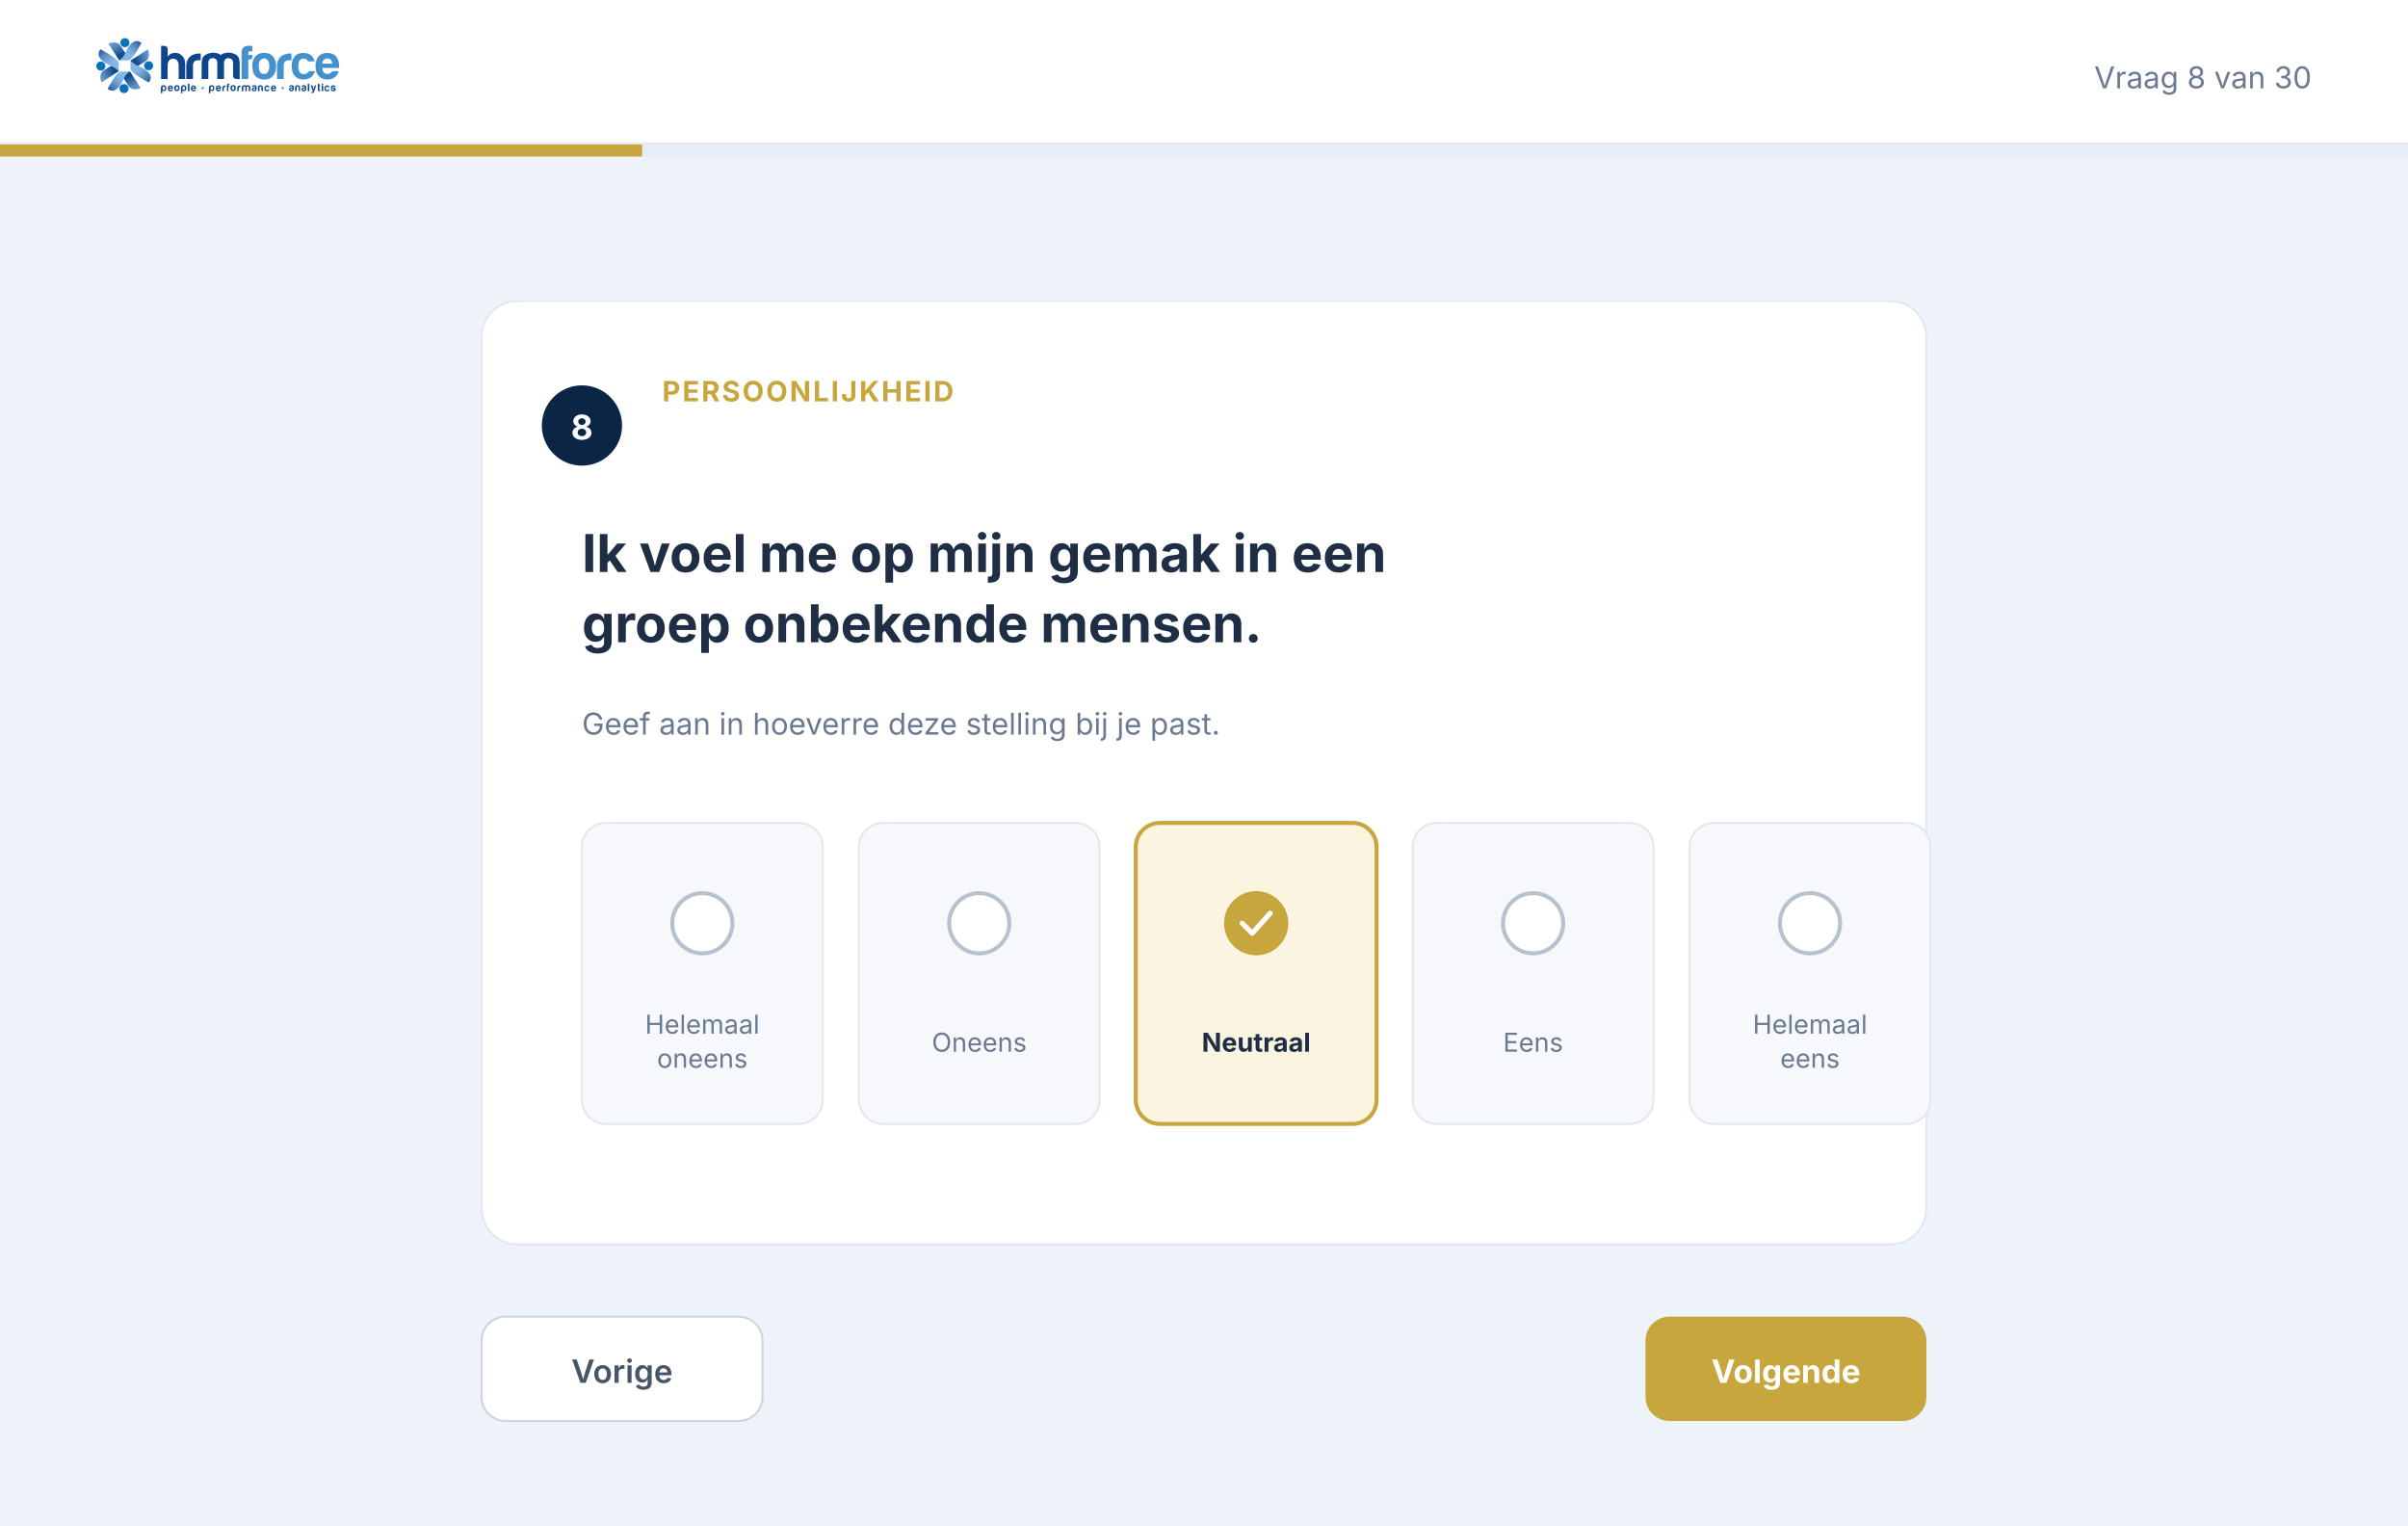
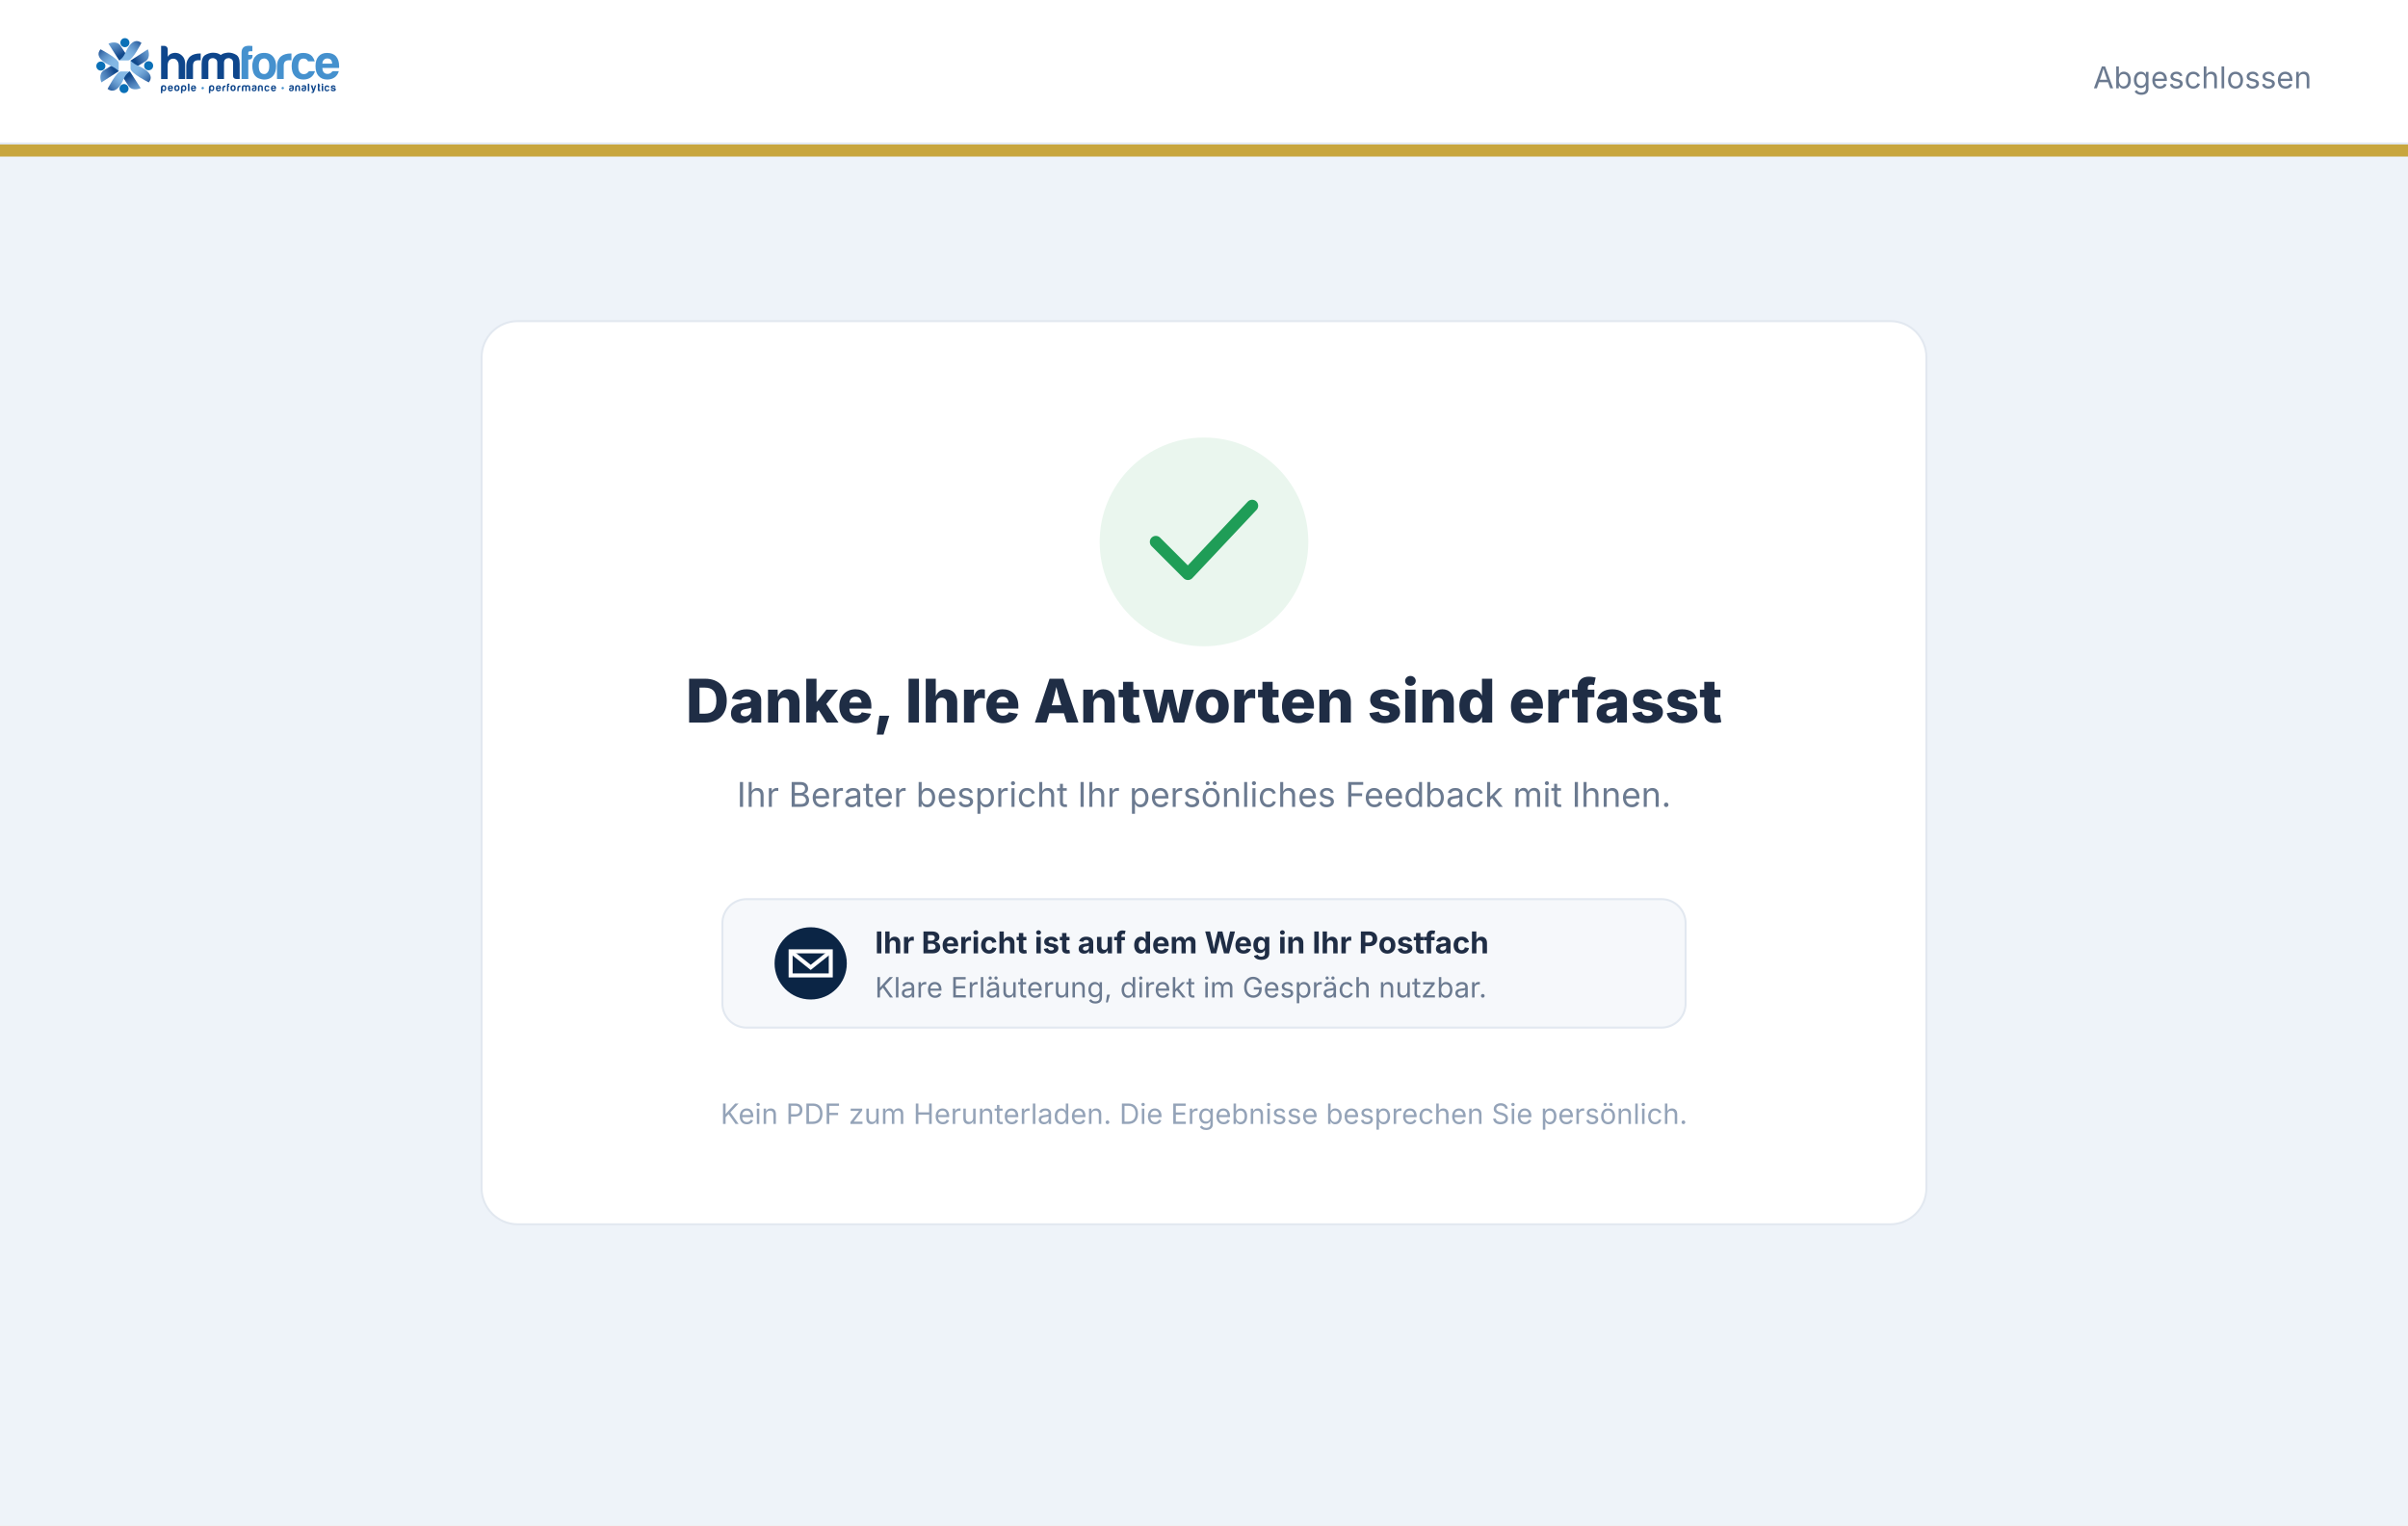
- <svg xmlns="http://www.w3.org/2000/svg" viewBox="0 0 1200 760" font-family="Inter, Segoe UI, Arial, sans-serif" role="img" aria-label="Voorbeeld van het vraagscherm van de hrmforce vragenlijst">
+ <svg xmlns="http://www.w3.org/2000/svg" viewBox="0 0 1200 760" font-family="Inter, Segoe UI, Arial, sans-serif" role="img" aria-label="Beispiel des Abschlussbildschirms des hrmforce-Fragebogens">
  <rect width="1200" height="760" fill="#EEF3F9" />
  <rect x="0" y="0" width="1200" height="72" fill="#FFFFFF" />
  <rect x="0" y="71" width="1200" height="1" fill="#E2E8F0" />
  <g transform="translate(48,19) scale(0.55)">
    <style type="text/css"> .st0{fill:#0E468C;} .st1{fill:#4591CE;} .st2{fill:url(#SVGID_1_);} .st3{fill:url(#SVGID_00000041267482969201277320000011676004090900070813_);} .st4{fill:url(#SVGID_00000144306899739107414480000012411539074238491052_);} .st5{fill:url(#SVGID_00000100347349085123008000000009338267687057571459_);} .st6{fill:#0A70B7;} .st7{fill:url(#SVGID_00000059277984011126092460000010400653105938874040_);} .st8{fill:url(#SVGID_00000088833721890740601420000012042617213019863223_);} .st9{fill:url(#SVGID_00000072260808754010315440000013491959279719050657_);} .st10{fill:url(#SVGID_00000000938048071514272790000013602773776282085567_);} </style>
    <g>
      <g>
        <path class="st0" d="M59.9,49.2c0,0.2-0.1,0.3-0.2,0.5c-0.1,0.1-0.3,0.2-0.5,0.2h-0.7V45c0-0.9,0.3-1.5,0.8-1.9 c0.5-0.3,1.1-0.5,1.7-0.5c0.3,0,0.7,0.1,1,0.2c0.3,0.1,0.6,0.3,0.8,0.5c0.4,0.5,0.6,1.2,0.6,2c0,0.8-0.2,1.5-0.6,2 c-0.4,0.5-0.9,0.7-1.5,0.7c-0.3,0-0.6-0.1-0.9-0.2c-0.3-0.1-0.5-0.3-0.6-0.6V49.2z M62.2,45.4c0-0.5-0.1-0.9-0.3-1.2 c-0.2-0.3-0.5-0.4-0.8-0.4c-0.4,0-0.6,0.1-0.8,0.4c-0.2,0.2-0.3,0.6-0.3,1.2c0,0.5,0.1,0.9,0.3,1.1c0.2,0.3,0.5,0.4,0.8,0.4 c0.3,0,0.6-0.1,0.8-0.4C62.1,46.2,62.2,45.9,62.2,45.4z" />
        <path class="st0" d="M68.4,46.4h1c-0.1,0.5-0.4,1-0.8,1.3c-0.4,0.3-0.9,0.5-1.5,0.5c-0.7,0-1.3-0.2-1.7-0.7 c-0.4-0.5-0.6-1.1-0.6-2c0-0.8,0.2-1.5,0.6-2c0.4-0.5,1-0.7,1.7-0.7c0.8,0,1.4,0.2,1.8,0.7c0.4,0.5,0.6,1.2,0.6,2 c0,0.1,0,0.1,0,0.1c0,0,0,0.1,0,0.1c0,0.1,0,0.1,0,0.1h-3.4c0,0.4,0.1,0.7,0.3,0.9c0.2,0.2,0.4,0.3,0.8,0.3c0.2,0,0.4,0,0.6-0.1 c0,0,0.1,0,0.1-0.1c0,0,0.1-0.1,0.1-0.1c0,0,0.1-0.1,0.1-0.2C68.2,46.4,68.3,46.4,68.4,46.4z M66.1,44.8h2c0-0.4-0.1-0.6-0.3-0.8 c-0.2-0.2-0.4-0.3-0.7-0.3c-0.3,0-0.5,0.1-0.7,0.3C66.2,44.2,66.1,44.5,66.1,44.8z" />
        <path class="st0" d="M71.4,47.5c-0.3-0.2-0.5-0.6-0.6-1c-0.1-0.4-0.2-0.8-0.2-1.2c0-0.4,0-0.7,0.1-1.1c0.1-0.4,0.3-0.6,0.5-0.9 c0.3-0.4,0.8-0.6,1.3-0.7c0.5-0.1,1,0,1.5,0.1c0.5,0.2,0.9,0.5,1.1,1c0.2,0.4,0.3,0.9,0.3,1.5c0,0.4,0,0.8-0.1,1.1 c-0.1,0.3-0.2,0.6-0.4,0.8c-0.3,0.4-0.7,0.7-1.2,0.8c-0.4,0.1-0.9,0.1-1.3,0C72,47.9,71.7,47.7,71.4,47.5z M72.4,44 c-0.3,0.3-0.4,0.7-0.4,1.3c0,0.6,0.1,1,0.3,1.2c0.1,0.1,0.2,0.2,0.4,0.3c0.2,0.1,0.4,0.1,0.6,0c0.2-0.1,0.4-0.2,0.5-0.4 c0.2-0.2,0.2-0.6,0.3-1.1c0-0.5-0.1-0.8-0.2-1.1c-0.2-0.2-0.3-0.4-0.5-0.5c-0.2-0.1-0.4-0.1-0.6,0C72.6,43.9,72.4,44,72.4,44z" />
        <path class="st0" d="M78.1,49.2c0,0.2-0.1,0.3-0.2,0.5c-0.1,0.1-0.3,0.2-0.5,0.2h-0.7V45c0-0.9,0.3-1.5,0.8-1.9 c0.5-0.3,1.1-0.5,1.7-0.5c0.3,0,0.7,0.1,1,0.2c0.3,0.1,0.6,0.3,0.8,0.5c0.4,0.5,0.6,1.2,0.6,2c0,0.8-0.2,1.5-0.6,2 c-0.4,0.5-0.9,0.7-1.5,0.7c-0.3,0-0.6-0.1-0.9-0.2c-0.3-0.1-0.5-0.3-0.6-0.6V49.2z M80.3,45.4c0-0.5-0.1-0.9-0.3-1.2 c-0.2-0.3-0.5-0.4-0.8-0.4c-0.4,0-0.6,0.1-0.8,0.4c-0.2,0.2-0.3,0.6-0.3,1.2c0,0.5,0.1,0.9,0.3,1.1c0.2,0.3,0.5,0.4,0.8,0.4 c0.3,0,0.6-0.1,0.8-0.4C80.2,46.2,80.3,45.9,80.3,45.4z" />
        <path class="st0" d="M83,41.2h0.7c0.2,0,0.3,0.1,0.5,0.2c0.1,0.1,0.2,0.3,0.2,0.5V48H83V41.2z" />
        <path class="st0" d="M89.3,46.4h1c-0.1,0.5-0.4,1-0.8,1.3c-0.4,0.3-0.9,0.5-1.5,0.5c-0.7,0-1.3-0.2-1.7-0.7 c-0.4-0.5-0.6-1.1-0.6-2c0-0.8,0.2-1.5,0.6-2c0.4-0.5,1-0.7,1.7-0.7c0.8,0,1.4,0.2,1.8,0.7c0.4,0.5,0.6,1.2,0.6,2 c0,0.1,0,0.1,0,0.1c0,0,0,0.1,0,0.1c0,0.1,0,0.1,0,0.1h-3.4c0,0.4,0.1,0.7,0.3,0.9c0.2,0.2,0.4,0.3,0.8,0.3c0.2,0,0.4,0,0.6-0.1 c0,0,0.1,0,0.1-0.1c0,0,0.1-0.1,0.1-0.1c0,0,0.1-0.1,0.1-0.2C89,46.4,89.1,46.4,89.3,46.4z M86.9,44.8h2c0-0.4-0.1-0.6-0.3-0.8 c-0.2-0.2-0.4-0.3-0.7-0.3c-0.3,0-0.5,0.1-0.7,0.3C87,44.2,86.9,44.5,86.9,44.8z" />
        <path class="st1" d="M95.3,45.3c0-0.6,0.5-1.1,1.1-1.1s1.1,0.5,1.1,1c0,0.6-0.5,1.1-1.1,1.1C95.7,46.4,95.3,45.9,95.3,45.3z" />
        <path class="st0" d="M103.4,49.2c0,0.2-0.1,0.3-0.2,0.5s-0.3,0.2-0.5,0.2h-0.7V45c0-0.9,0.3-1.5,0.8-1.9c0.5-0.3,1.1-0.5,1.7-0.5 c0.3,0,0.7,0.1,1,0.2c0.3,0.1,0.6,0.3,0.8,0.5c0.4,0.5,0.6,1.2,0.6,2c0,0.8-0.2,1.5-0.6,2c-0.4,0.5-0.9,0.7-1.5,0.7 c-0.3,0-0.6-0.1-0.9-0.2c-0.3-0.1-0.5-0.3-0.6-0.6V49.2z M105.7,45.4c0-0.5-0.1-0.9-0.3-1.2c-0.2-0.3-0.5-0.4-0.8-0.4 c-0.4,0-0.6,0.1-0.8,0.4c-0.2,0.2-0.3,0.6-0.3,1.2c0,0.5,0.1,0.9,0.3,1.1c0.2,0.3,0.5,0.4,0.8,0.4c0.3,0,0.6-0.1,0.8-0.4 C105.6,46.2,105.7,45.9,105.7,45.4z" />
        <path class="st0" d="M111.9,46.4h1c-0.1,0.5-0.4,1-0.8,1.3c-0.4,0.3-0.9,0.5-1.5,0.5c-0.7,0-1.3-0.2-1.7-0.7 c-0.4-0.5-0.6-1.1-0.6-2c0-0.8,0.2-1.5,0.6-2c0.4-0.5,1-0.7,1.7-0.7c0.8,0,1.4,0.2,1.8,0.7c0.4,0.5,0.6,1.2,0.6,2 c0,0.1,0,0.1,0,0.1c0,0,0,0.1,0,0.1c0,0.1,0,0.1,0,0.1h-3.4c0,0.4,0.1,0.7,0.3,0.9c0.2,0.2,0.4,0.3,0.8,0.3c0.2,0,0.4,0,0.6-0.1 c0,0,0.1,0,0.1-0.1c0,0,0.1-0.1,0.1-0.1c0,0,0.1-0.1,0.1-0.2C111.6,46.4,111.8,46.4,111.9,46.4z M109.6,44.8h2 c0-0.4-0.1-0.6-0.3-0.8c-0.2-0.2-0.4-0.3-0.7-0.3c-0.3,0-0.5,0.1-0.7,0.3C109.7,44.2,109.6,44.5,109.6,44.8z" />
        <path class="st0" d="M114.2,48v-2.5c0-0.5,0.1-0.9,0.2-1.3c0.2-0.3,0.4-0.6,0.6-0.8c0.2-0.2,0.5-0.3,0.9-0.4 c0.3-0.1,0.7-0.1,1-0.1c0,0,0.1,0,0.1,0c0,0,0.1,0,0.1,0v1.4h-0.5c-0.4,0-0.7,0.1-0.8,0.3c-0.2,0.2-0.3,0.5-0.3,0.9V48H114.2z" />
        <path class="st0" d="M118.4,48v-5.4c0-0.5,0.1-0.8,0.4-1.1c0.2-0.2,0.6-0.3,1.2-0.3c0.1,0,0.2,0,0.3,0c0.1,0,0.3,0,0.3,0v1.1h-0.4 c-0.2,0-0.3,0-0.4,0.1c-0.1,0.1-0.1,0.2-0.1,0.3v0.4h0.8v0.3c0,0.2-0.1,0.4-0.2,0.5c-0.1,0.1-0.3,0.2-0.5,0.2h-0.2V48H118.4z" />
        <path class="st0" d="M122.3,47.5c-0.3-0.2-0.5-0.6-0.6-1c-0.1-0.4-0.2-0.8-0.2-1.2c0-0.4,0-0.7,0.1-1.1c0.1-0.4,0.3-0.6,0.5-0.9 c0.3-0.4,0.8-0.6,1.3-0.7c0.5-0.1,1,0,1.5,0.1c0.5,0.2,0.9,0.5,1.1,1c0.2,0.4,0.3,0.9,0.3,1.5c0,0.4,0,0.8-0.1,1.1 c-0.1,0.3-0.2,0.6-0.4,0.8c-0.3,0.4-0.7,0.7-1.2,0.8c-0.4,0.1-0.9,0.1-1.3,0C123,47.9,122.6,47.7,122.3,47.5z M123.3,44 c-0.3,0.3-0.4,0.7-0.4,1.3c0,0.6,0.1,1,0.3,1.2c0.1,0.1,0.2,0.2,0.4,0.3c0.2,0.1,0.4,0.1,0.6,0c0.2-0.1,0.4-0.2,0.5-0.4 c0.2-0.2,0.2-0.6,0.3-1.1c0-0.5-0.1-0.8-0.2-1.1c-0.2-0.2-0.3-0.4-0.5-0.5c-0.2-0.1-0.4-0.1-0.6,0C123.5,43.9,123.4,44,123.3,44z" />
        <path class="st0" d="M127.7,48v-2.5c0-0.5,0.1-0.9,0.2-1.3c0.2-0.3,0.4-0.6,0.6-0.8c0.2-0.2,0.5-0.3,0.9-0.4s0.7-0.1,1-0.1 c0,0,0.1,0,0.1,0s0.1,0,0.1,0v1.4h-0.5c-0.4,0-0.7,0.1-0.8,0.3c-0.2,0.2-0.3,0.5-0.3,0.9V48H127.7z" />
        <path class="st0" d="M136.3,48H135v-3.1v-0.3c0-0.3-0.1-0.5-0.3-0.7c-0.2-0.1-0.4-0.2-0.6-0.2c-0.2,0-0.4,0.1-0.6,0.2 c-0.2,0.1-0.3,0.4-0.3,0.7V48h-1.4v-3.1c0-0.9,0.2-1.5,0.7-1.8c0.5-0.3,1-0.5,1.5-0.5c0.3,0,0.6,0,0.9,0.1 c0.3,0.1,0.5,0.2,0.8,0.4c0.2-0.2,0.4-0.3,0.7-0.4c0.3-0.1,0.5-0.1,0.8-0.1c0.6,0,1.1,0.2,1.6,0.5c0.5,0.3,0.7,0.9,0.7,1.8V48 h-0.7c-0.2,0-0.4-0.1-0.5-0.2c-0.1-0.1-0.2-0.3-0.2-0.5v-2.7c0-0.3-0.1-0.5-0.3-0.7c-0.2-0.1-0.4-0.2-0.6-0.2 c-0.2,0-0.4,0.1-0.6,0.2c-0.2,0.1-0.3,0.4-0.3,0.7v0.3V48z" />
        <path class="st0" d="M144.3,47.8c-0.3,0.1-0.6,0.2-0.9,0.3c-0.3,0-0.6,0-0.8,0c-0.5,0-0.9-0.1-1.2-0.4c-0.4-0.3-0.5-0.7-0.5-1.3 c0-0.5,0.2-0.9,0.5-1.2c0.3-0.2,0.7-0.4,1.2-0.5c0.1,0,0.1,0,0.2,0c0.1,0,0.2,0,0.3,0c0.6-0.1,0.9-0.2,0.9-0.5 c0-0.2-0.1-0.3-0.3-0.4c-0.2-0.1-0.4-0.1-0.6-0.1c-0.2,0-0.3,0-0.5,0.1c-0.1,0.1-0.2,0.2-0.3,0.3H141c0.1-0.4,0.2-0.7,0.5-1 c0.4-0.3,0.9-0.5,1.5-0.5c0.7,0,1.3,0.1,1.6,0.4c0.4,0.3,0.6,0.6,0.6,1.1v1.8c0,0.5-0.1,0.9-0.3,1.2 C144.8,47.4,144.6,47.6,144.3,47.8z M144,45.3c-0.2,0.1-0.4,0.2-0.8,0.3l-0.5,0.1c-0.2,0.1-0.4,0.2-0.5,0.3 c-0.1,0.1-0.1,0.3-0.1,0.4c0,0.2,0.1,0.4,0.2,0.5c0.1,0.1,0.3,0.2,0.5,0.2c0.4,0,0.7-0.1,0.9-0.3c0.2-0.2,0.3-0.5,0.3-0.9V45.3z" />
        <path class="st0" d="M151,48h-0.7c-0.2,0-0.4-0.1-0.5-0.2c-0.1-0.1-0.2-0.3-0.2-0.5v-2.7c0-0.3-0.1-0.5-0.3-0.7 c-0.2-0.1-0.4-0.2-0.6-0.2c-0.2,0-0.4,0.1-0.6,0.2c-0.2,0.1-0.3,0.4-0.3,0.7V48h-1.4v-3.1c0-0.9,0.2-1.5,0.7-1.8 c0.5-0.3,1-0.5,1.5-0.5c0.6,0,1.1,0.2,1.6,0.5c0.5,0.3,0.7,0.9,0.7,1.8V48z" />
        <path class="st0" d="M155.9,46.4h1c-0.1,0.5-0.4,1-0.8,1.3c-0.4,0.3-0.9,0.5-1.5,0.5c-0.7,0-1.3-0.2-1.7-0.7 c-0.4-0.5-0.6-1.1-0.6-2c0-0.8,0.2-1.5,0.6-2c0.4-0.5,1-0.7,1.7-0.7c0.8,0,1.4,0.2,1.8,0.7c0.2,0.3,0.4,0.6,0.5,1h-1.4 c-0.1-0.1-0.1-0.2-0.2-0.3c-0.2-0.2-0.4-0.3-0.7-0.3c-0.3,0-0.5,0.1-0.7,0.3c-0.2,0.3-0.4,0.7-0.4,1.3s0.1,1,0.4,1.3 c0.2,0.2,0.4,0.3,0.8,0.3c0.2,0,0.4,0,0.6-0.1c0,0,0.1,0,0.1-0.1c0,0,0.1-0.1,0.1-0.1c0,0,0.1-0.1,0.2-0.2 C155.7,46.4,155.8,46.4,155.9,46.4z" />
        <path class="st0" d="M161.8,46.4h1c-0.1,0.5-0.4,1-0.8,1.3c-0.4,0.3-0.9,0.5-1.5,0.5c-0.7,0-1.3-0.2-1.7-0.7 c-0.4-0.5-0.6-1.1-0.6-2c0-0.8,0.2-1.5,0.6-2c0.4-0.5,1-0.7,1.7-0.7c0.8,0,1.4,0.2,1.8,0.7c0.4,0.5,0.6,1.2,0.6,2 c0,0.1,0,0.1,0,0.1c0,0,0,0.1,0,0.1c0,0.1,0,0.1,0,0.1h-3.4c0,0.4,0.1,0.7,0.3,0.9c0.2,0.2,0.4,0.3,0.8,0.3c0.2,0,0.4,0,0.6-0.1 c0,0,0.1,0,0.1-0.1c0,0,0.1-0.1,0.1-0.1c0,0,0.1-0.1,0.1-0.2C161.5,46.4,161.7,46.4,161.8,46.4z M159.5,44.8h2 c0-0.4-0.1-0.6-0.3-0.8c-0.2-0.2-0.4-0.3-0.7-0.3c-0.3,0-0.5,0.1-0.7,0.3C159.6,44.2,159.5,44.5,159.5,44.8z" />
        <path class="st1" d="M167.8,45.3c0-0.6,0.5-1.1,1.1-1.1c0.6,0,1.1,0.5,1.1,1c0,0.6-0.5,1.1-1.1,1.1 C168.3,46.4,167.8,45.9,167.8,45.3z" />
        <path class="st0" d="M178,47.8c-0.3,0.1-0.6,0.2-0.9,0.3c-0.3,0-0.6,0-0.8,0c-0.5,0-0.9-0.1-1.2-0.4c-0.4-0.3-0.5-0.7-0.5-1.3 c0-0.5,0.2-0.9,0.5-1.2c0.3-0.2,0.7-0.4,1.2-0.5c0.1,0,0.1,0,0.2,0c0.1,0,0.2,0,0.3,0c0.6-0.1,0.9-0.2,0.9-0.5 c0-0.2-0.1-0.3-0.3-0.4c-0.2-0.1-0.4-0.1-0.6-0.1c-0.2,0-0.3,0-0.5,0.1s-0.2,0.2-0.3,0.3h-1.3c0.1-0.4,0.2-0.7,0.5-1 c0.4-0.3,0.9-0.5,1.5-0.5c0.7,0,1.3,0.1,1.6,0.4c0.4,0.3,0.6,0.6,0.6,1.1v1.8c0,0.5-0.1,0.9-0.3,1.2 C178.5,47.4,178.2,47.6,178,47.8z M177.6,45.3c-0.2,0.1-0.4,0.2-0.8,0.3l-0.5,0.1c-0.2,0.1-0.4,0.2-0.5,0.3 c-0.1,0.1-0.1,0.3-0.1,0.4c0,0.2,0.1,0.4,0.2,0.5c0.1,0.1,0.3,0.2,0.5,0.2c0.4,0,0.7-0.1,0.9-0.3c0.2-0.2,0.3-0.5,0.3-0.9V45.3z" />
        <path class="st0" d="M184.7,48H184c-0.2,0-0.4-0.1-0.5-0.2c-0.1-0.1-0.2-0.3-0.2-0.5v-2.7c0-0.3-0.1-0.5-0.3-0.7 c-0.2-0.1-0.4-0.2-0.6-0.2c-0.2,0-0.4,0.1-0.6,0.2c-0.2,0.1-0.3,0.4-0.3,0.7V48h-1.4v-3.1c0-0.9,0.2-1.5,0.7-1.8 c0.5-0.3,1-0.5,1.5-0.5c0.6,0,1.1,0.2,1.6,0.5c0.5,0.3,0.7,0.9,0.7,1.8V48z" />
        <path class="st0" d="M189.3,47.8c-0.3,0.1-0.6,0.2-0.9,0.3c-0.3,0-0.6,0-0.8,0c-0.5,0-0.9-0.1-1.2-0.4c-0.4-0.3-0.5-0.7-0.5-1.3 c0-0.5,0.2-0.9,0.5-1.2c0.3-0.2,0.7-0.4,1.2-0.5c0.1,0,0.1,0,0.2,0c0.1,0,0.2,0,0.3,0c0.6-0.1,0.9-0.2,0.9-0.5 c0-0.2-0.1-0.3-0.3-0.4c-0.2-0.1-0.4-0.1-0.6-0.1c-0.2,0-0.3,0-0.5,0.1s-0.2,0.2-0.3,0.3H186c0.1-0.4,0.2-0.7,0.5-1 c0.4-0.3,0.9-0.5,1.5-0.5c0.7,0,1.3,0.1,1.6,0.4c0.4,0.3,0.6,0.6,0.6,1.1v1.8c0,0.5-0.1,0.9-0.3,1.2 C189.8,47.4,189.6,47.6,189.3,47.8z M189,45.3c-0.2,0.1-0.4,0.2-0.8,0.3l-0.5,0.1c-0.2,0.1-0.4,0.2-0.5,0.3 c-0.1,0.1-0.1,0.3-0.1,0.4c0,0.2,0.1,0.4,0.2,0.5c0.1,0.1,0.3,0.2,0.5,0.2c0.4,0,0.7-0.1,0.9-0.3c0.2-0.2,0.3-0.5,0.3-0.9V45.3z" />
        <path class="st0" d="M191.6,41.2h0.7c0.2,0,0.3,0.1,0.5,0.2c0.1,0.1,0.2,0.3,0.2,0.5V48h-1.4V41.2z" />
        <path class="st0" d="M195,49.8v-1.1h0.4c0.3,0,0.5-0.1,0.6-0.2c0.2-0.1,0.2-0.3,0.1-0.6l-1.8-5.2h1.5l1.1,3.7l0.9-3.2 c0.1-0.3,0.3-0.5,0.6-0.5h0.9l-2,5.9c-0.2,0.4-0.4,0.7-0.6,0.9c-0.2,0.2-0.6,0.2-1.2,0.2c0,0-0.1,0-0.1,0s-0.1,0-0.1,0 c0,0-0.1,0-0.1,0C195.1,49.8,195,49.8,195,49.8z" />
        <path class="st0" d="M202.9,48c-0.4,0-0.9,0-1.4,0c-0.5,0-0.8-0.4-0.8-1v-5.8h0.7c0.2,0,0.3,0.1,0.5,0.2c0.1,0.1,0.2,0.3,0.2,0.5 v0.9h0.8V43c0,0.2-0.1,0.4-0.2,0.5c-0.1,0.1-0.3,0.2-0.5,0.2h-0.1v2.9c0,0.2,0.1,0.3,0.4,0.3h0.4V48z" />
        <path class="st0" d="M204.2,41.2h0.7c0.2,0,0.3,0.1,0.5,0.2c0.1,0.1,0.2,0.3,0.2,0.5v0.4h-1.4V41.2z M204.2,42.7h0.7 c0.2,0,0.3,0.1,0.5,0.2c0.1,0.1,0.2,0.3,0.2,0.5V48h-1.4V42.7z" />
        <path class="st0" d="M210.3,46.4h1c-0.1,0.5-0.4,1-0.8,1.3c-0.4,0.3-0.9,0.5-1.5,0.5c-0.7,0-1.3-0.2-1.7-0.7 c-0.4-0.5-0.6-1.1-0.6-2c0-0.8,0.2-1.5,0.6-2c0.4-0.5,1-0.7,1.7-0.7c0.8,0,1.4,0.2,1.8,0.7c0.2,0.3,0.4,0.6,0.5,1h-1.4 c-0.1-0.1-0.1-0.2-0.2-0.3c-0.2-0.2-0.4-0.3-0.7-0.3c-0.3,0-0.5,0.1-0.7,0.3c-0.2,0.3-0.4,0.7-0.4,1.3s0.1,1,0.4,1.3 c0.2,0.2,0.4,0.3,0.8,0.3c0.2,0,0.4,0,0.6-0.1c0,0,0.1,0,0.1-0.1c0,0,0.1-0.1,0.1-0.1c0,0,0.1-0.1,0.2-0.2 C210,46.4,210.1,46.4,210.3,46.4z" />
        <path class="st0" d="M212.4,46.2h1.3c0,0.3,0.1,0.5,0.3,0.6c0.2,0.1,0.5,0.2,0.8,0.2c0.2,0,0.4,0,0.6-0.1c0.2-0.1,0.2-0.2,0.2-0.4 c0-0.2-0.3-0.4-0.8-0.5c-0.2,0-0.4-0.1-0.5-0.1c-0.7-0.2-1.2-0.4-1.4-0.6c-0.3-0.2-0.4-0.5-0.4-0.9c0-0.5,0.2-0.9,0.6-1.2 c0.4-0.3,0.9-0.5,1.5-0.5c0.7,0,1.2,0.2,1.6,0.5c0.4,0.3,0.6,0.8,0.6,1.3H216c-0.2,0-0.4-0.1-0.6-0.3c-0.1-0.1-0.1-0.1-0.2-0.2 c-0.2-0.1-0.4-0.2-0.6-0.2c-0.3,0-0.5,0-0.6,0.1c-0.1,0.1-0.2,0.2-0.2,0.4c0,0.2,0.3,0.4,1,0.5c0.1,0,0.1,0,0.2,0.1 c0.1,0,0.1,0,0.2,0c0.7,0.2,1.1,0.4,1.4,0.6c0.2,0.2,0.4,0.5,0.4,0.9c0,0.6-0.2,1-0.6,1.3c-0.4,0.3-1,0.4-1.8,0.4 c-0.7,0-1.3-0.2-1.7-0.5C212.6,47.3,212.4,46.9,212.4,46.2L212.4,46.2z" />
      </g>
      <g>
        <g>
          <path class="st0" d="M73.3,20.4c-0.9-1.2-2.1-1.8-3.6-1.8c-1.6,0-2.9,0.6-3.8,1.7c-0.9,1.2-1.3,2.8-1.3,4.8v12h-5.9V7h3 c0.8,0,1.5,0.3,2.1,0.9c0.6,0.6,0.9,1.3,0.9,2.1v6.9c1-1.7,2.5-2.9,4.5-3.3c1.9-0.5,3.8-0.3,5.5,0.3c1.6,0.7,3,1.8,4.1,3.3 c1.1,1.5,1.7,3.6,1.7,6.3V37h-5.9V25c0-0.9-0.1-1.7-0.2-2.4C74.2,21.9,73.8,21.1,73.3,20.4z" />
          <path class="st0" d="M81.5,37V25.8c0-2.3,0.3-4.2,1-5.7c0.7-1.5,1.6-2.8,2.8-3.7c1.1-0.9,2.4-1.5,3.9-1.9c1.5-0.4,3-0.6,4.6-0.6 c0.1,0,0.3,0,0.4,0s0.3,0,0.4,0V20h-2c-1.7,0-2.9,0.4-3.8,1.2c-0.8,0.8-1.2,2.1-1.2,3.8v12H81.5z" />
          <path class="st0" d="M115.6,37h-6V23.4v-1.2c0-1.4-0.4-2.4-1.3-3.1c-0.8-0.6-1.8-1-2.8-1c-1,0-2,0.3-2.8,1 c-0.8,0.6-1.2,1.7-1.2,3.1V37h-6.1V23.4c0-4,1-6.6,3.1-8c2.1-1.3,4.4-2.1,6.9-2.2c1.3,0,2.6,0.1,3.9,0.4c1.3,0.3,2.4,0.9,3.5,1.7 c0.9-0.8,1.9-1.3,3.1-1.6c1.2-0.3,2.4-0.5,3.7-0.6c2.6,0,4.9,0.7,7.1,2c2.2,1.3,3.2,4,3.2,8.1V37h-3.1c-0.9,0-1.6-0.3-2.1-0.8 c-0.6-0.6-0.8-1.3-0.8-2.1V22.2c0-1.4-0.4-2.4-1.3-3.1c-0.8-0.6-1.8-1-2.8-1s-2,0.3-2.8,1c-0.8,0.6-1.3,1.7-1.3,3.1v1.2V37z" />
          <path class="st1" d="M131.6,37V13.1c0-2.1,0.6-3.7,1.7-4.7c1-1,2.8-1.5,5.2-1.5c0.6,0,1,0,1.4,0.1c0.6,0,1.1,0,1.5,0.1v4.8h-1.6 c-0.8,0-1.4,0.1-1.7,0.3c-0.3,0.2-0.4,0.7-0.4,1.4v1.6h3.8v1.3c0,0.9-0.3,1.6-0.9,2.1c-0.6,0.6-1.3,0.8-2,0.8h-0.9V37H131.6z" />
          <path class="st1" d="M144.7,34.9c-1.2-1-2.1-2.5-2.6-4.2c-0.5-1.8-0.8-3.6-0.8-5.5c0-1.6,0.2-3.1,0.7-4.7 c0.4-1.6,1.1-2.9,2.1-3.9c1.5-1.7,3.5-2.8,5.9-3.1c2.4-0.3,4.5-0.1,6.5,0.6c2.2,0.9,3.8,2.4,4.9,4.5c1,1.9,1.5,4.2,1.5,6.7 c0,1.9-0.2,3.5-0.6,4.8c-0.4,1.3-0.9,2.5-1.6,3.4c-1.4,1.9-3.2,3.1-5.3,3.6c-1.9,0.5-3.9,0.6-5.8,0.1 C147.4,36.7,145.8,36,144.7,34.9z M148.9,19.6c-1.2,1.3-1.8,3.3-1.7,6c0.1,2.7,0.6,4.5,1.5,5.5c0.3,0.5,1,0.9,1.8,1.2 c0.9,0.3,1.8,0.3,2.7,0.1c0.9-0.3,1.7-0.9,2.4-2c0.7-1,1.1-2.7,1.1-5.1c0-2.1-0.3-3.7-1-4.7c-0.7-1-1.4-1.7-2.3-2 c-0.9-0.3-1.7-0.3-2.6,0S149.3,19.2,148.9,19.6z" />
          <path class="st1" d="M163.7,37V25.8c0-2.3,0.3-4.2,1-5.7c0.7-1.5,1.6-2.8,2.8-3.7c1.1-0.9,2.4-1.5,3.9-1.9c1.5-0.4,3-0.6,4.6-0.6 c0.1,0,0.3,0,0.4,0c0.2,0,0.3,0,0.4,0V20h-2c-1.7,0-2.9,0.4-3.8,1.2c-0.8,0.8-1.2,2.1-1.2,3.8v12H163.7z" />
          <path class="st1" d="M193.7,29.9h4.4c-0.6,2.4-1.9,4.3-3.7,5.6c-1.8,1.3-4.1,2-6.8,2c-3.3,0-5.9-1.1-7.8-3.2 c-1.9-2.1-2.8-5.1-2.8-9c0-3.7,0.9-6.6,2.7-8.7c1.9-2.2,4.5-3.2,7.8-3.2c3.5,0,6.2,1,8.1,3.1c1,1.3,1.8,2.8,2.3,4.5h-6.1 c-0.3-0.6-0.6-1-0.9-1.3c-0.8-0.8-1.8-1.2-3.2-1.2c-1.3,0-2.3,0.4-3.1,1.2c-1,1.2-1.6,3.1-1.6,5.8c0,2.7,0.5,4.6,1.6,5.7 c0.8,0.9,1.9,1.4,3.4,1.4c1,0,1.8-0.2,2.5-0.6c0.2-0.1,0.3-0.2,0.5-0.3c0.1-0.1,0.3-0.3,0.5-0.5c0.1-0.2,0.3-0.4,0.7-0.7 C192.5,30,193,29.9,193.7,29.9z" />
          <path class="st1" d="M215.3,29.9h4.4c-0.6,2.4-1.9,4.3-3.7,5.6c-1.8,1.3-4.1,2-6.8,2c-3.3,0-5.9-1.1-7.8-3.2 c-1.9-2.1-2.8-5.1-2.8-9c0-3.7,0.9-6.6,2.7-8.7c1.9-2.2,4.5-3.2,7.8-3.2c3.5,0,6.2,1,8.1,3.1c1.9,2.2,2.8,5.2,2.8,9 c0,0.2,0,0.4,0,0.6c0,0.2,0,0.3,0,0.3c0,0.3,0,0.5-0.1,0.6h-15.1c0.1,1.8,0.5,3.1,1.3,4c0.8,0.9,1.9,1.4,3.4,1.4 c1,0,1.8-0.2,2.5-0.6c0.2-0.1,0.3-0.2,0.5-0.3c0.1-0.1,0.3-0.3,0.5-0.5c0.1-0.2,0.3-0.4,0.7-0.7C214,30,214.6,29.9,215.3,29.9z M204.8,23.1h8.9c-0.1-1.6-0.5-2.7-1.2-3.5c-0.8-0.8-1.8-1.2-3.2-1.2c-1.3,0-2.3,0.4-3.1,1.2C205.3,20.4,204.9,21.6,204.8,23.1z" />
        </g>
      </g>
      <g>
        <linearGradient id="SVGID_1_" gradientUnits="userSpaceOnUse" x1="269.058" y1="-33.96" x2="244.245" y2="-13.046" gradientTransform="matrix(0.1802 -0.7132 0.719 0.148 5.1692 231.5801)">
          <stop offset="0" style="stop-color:#11498B" />
          <stop offset="0.134" style="stop-color:#2B5E9E" />
          <stop offset="0.323" style="stop-color:#487CB6" />
          <stop offset="0.509" style="stop-color:#6195CA" />
          <stop offset="0.687" style="stop-color:#74A8D9" />
          <stop offset="0.854" style="stop-color:#80B4E2" />
          <stop offset="1" style="stop-color:#84B8E5" />
        </linearGradient>
        <path class="st2" d="M40.2,45.3c0,0-7.2,3.4-10.9-1.8l-5.2-8c0,0,4.9-5.4,6.3-5.4L40.2,45.3z" />
        <linearGradient id="SVGID_00000177453826184911420550000004482426704577864588_" gradientUnits="userSpaceOnUse" x1="277.832" y1="81.513" x2="281.783" y2="109.16" gradientTransform="matrix(-0.4519 -0.553 0.5583 -0.4459 89.9572 238.7165)">
          <stop offset="0" style="stop-color:#11498B" />
          <stop offset="0.134" style="stop-color:#2B5E9E" />
          <stop offset="0.323" style="stop-color:#487CB6" />
          <stop offset="0.509" style="stop-color:#6195CA" />
          <stop offset="0.687" style="stop-color:#74A8D9" />
          <stop offset="0.854" style="stop-color:#80B4E2" />
          <stop offset="1" style="stop-color:#84B8E5" />
        </linearGradient>
        <path style="fill:url(#SVGID_00000177453826184911420550000004482426704577864588_);" d="M10.2,46c0,0,8.1-15.9,12-15.8l8.1,0 c0,0-2.8,0.8-5.5,6.7C24.9,36.8,19,52.6,10.2,46z" />
        <g>
          <linearGradient id="SVGID_00000052093404776364732160000007170217534415376011_" gradientUnits="userSpaceOnUse" x1="130.088" y1="311.549" x2="105.355" y2="332.395" gradientTransform="matrix(-0.1802 0.7132 -0.719 -0.148 269.3591 -31.1578)">
            <stop offset="0" style="stop-color:#11498B" />
            <stop offset="0.134" style="stop-color:#2B5E9E" />
            <stop offset="0.323" style="stop-color:#487CB6" />
            <stop offset="0.509" style="stop-color:#6195CA" />
            <stop offset="0.687" style="stop-color:#74A8D9" />
            <stop offset="0.854" style="stop-color:#80B4E2" />
            <stop offset="1" style="stop-color:#84B8E5" />
          </linearGradient>
          <path style="fill:url(#SVGID_00000052093404776364732160000007170217534415376011_);" d="M11,5c0,0,7.2-3.4,10.9,1.8l5.2,8 c0,0-5,5.4-6.4,5.4L11,5z" />
          <linearGradient id="SVGID_00000087381027486974030150000013365315481581006256_" gradientUnits="userSpaceOnUse" x1="-81.699" y1="190.55" x2="-77.745" y2="218.226" gradientTransform="matrix(0.4519 0.553 -0.5583 0.4459 184.5719 -38.2942)">
            <stop offset="0" style="stop-color:#11498B" />
            <stop offset="0.134" style="stop-color:#2B5E9E" />
            <stop offset="0.323" style="stop-color:#487CB6" />
            <stop offset="0.509" style="stop-color:#6195CA" />
            <stop offset="0.687" style="stop-color:#74A8D9" />
            <stop offset="0.854" style="stop-color:#80B4E2" />
            <stop offset="1" style="stop-color:#84B8E5" />
          </linearGradient>
          <path style="fill:url(#SVGID_00000087381027486974030150000013365315481581006256_);" d="M40.9,4.3c0,0-8,15.8-12,15.9l-8.2,0 c0,0,2.8-0.8,5.5-6.7C26.3,13.4,32.2-2.4,40.9,4.3z" />
          <path class="st6" d="M30,4.1c0,2.3-1.8,4.1-4.1,4.1c-2.3,0-4.1-1.8-4.1-4.1c0-2.3,1.8-4.1,4.1-4.1C28.2,0,30,1.8,30,4.1z" />
        </g>
        <path class="st6" d="M29.2,45.7c0,2.3-1.8,4.1-4.1,4.1c-2.3,0-4.1-1.8-4.1-4.1c0-2.3,1.8-4.1,4.1-4.1 C27.4,41.6,29.2,43.5,29.2,45.7z" />
        <g>
          <linearGradient id="SVGID_00000156580592513644281620000015722594166023263888_" gradientUnits="userSpaceOnUse" x1="208.298" y1="-5.744" x2="182.784" y2="15.761" gradientTransform="matrix(-0.7075 -0.2013 0.1694 -0.7143 183.7788 58.7082)">
            <stop offset="0" style="stop-color:#11498B" />
            <stop offset="0.134" style="stop-color:#2B5E9E" />
            <stop offset="0.323" style="stop-color:#487CB6" />
            <stop offset="0.509" style="stop-color:#6195CA" />
            <stop offset="0.687" style="stop-color:#74A8D9" />
            <stop offset="0.854" style="stop-color:#80B4E2" />
            <stop offset="1" style="stop-color:#84B8E5" />
          </linearGradient>
          <path style="fill:url(#SVGID_00000156580592513644281620000015722594166023263888_);" d="M46.7,10.1c0,0,3.2,7.3-2.1,10.9l-8.2,5 c0,0-5.5-4.4-5.4-5.7L46.7,10.1z" />
          <linearGradient id="SVGID_00000132046858508216288560000012615281538341019794_" gradientUnits="userSpaceOnUse" x1="214.239" y1="46.295" x2="218.128" y2="73.508" gradientTransform="matrix(-0.5955 0.432 -0.457 -0.5745 199.068 -25.3704)">
            <stop offset="0" style="stop-color:#11498B" />
            <stop offset="0.134" style="stop-color:#2B5E9E" />
            <stop offset="0.323" style="stop-color:#487CB6" />
            <stop offset="0.509" style="stop-color:#6195CA" />
            <stop offset="0.687" style="stop-color:#74A8D9" />
            <stop offset="0.854" style="stop-color:#80B4E2" />
            <stop offset="1" style="stop-color:#84B8E5" />
          </linearGradient>
          <path style="fill:url(#SVGID_00000132046858508216288560000012615281538341019794_);" d="M47.5,40.1c0,0-16.7-8.3-16.5-12.6v-7.3 c0,0,0.9,2,7.1,5C38.2,25.1,54.7,31.7,47.5,40.1z" />
          <path class="st6" d="M51.5,25c0-2.3-1.8-4.1-4.1-4.1c-2.3,0-4.1,1.8-4.1,4.1c0,2.3,1.8,4.1,4.1,4.1C49.7,29.1,51.5,27.3,51.5,25z " />
        </g>
        <g>
          <linearGradient id="SVGID_00000162339224336054637460000010430758673179698091_" gradientUnits="userSpaceOnUse" x1="0.575" y1="59.678" x2="-24.953" y2="81.195" gradientTransform="matrix(0.7075 0.2013 -0.1694 0.7143 25.5608 -13.4076)">
            <stop offset="0" style="stop-color:#11498B" />
            <stop offset="0.134" style="stop-color:#2B5E9E" />
            <stop offset="0.323" style="stop-color:#487CB6" />
            <stop offset="0.509" style="stop-color:#6195CA" />
            <stop offset="0.687" style="stop-color:#74A8D9" />
            <stop offset="0.854" style="stop-color:#80B4E2" />
            <stop offset="1" style="stop-color:#84B8E5" />
          </linearGradient>
          <path style="fill:url(#SVGID_00000162339224336054637460000010430758673179698091_);" d="M4.6,40.1c0,0-3.2-7.3,2.1-10.9l8.2-5 c0,0,5.5,4.4,5.4,5.8L4.6,40.1z" />
          <linearGradient id="SVGID_00000137104354660818977830000010000540163225977016_" gradientUnits="userSpaceOnUse" x1="41.772" y1="-74.845" x2="45.668" y2="-47.582" gradientTransform="matrix(0.5955 -0.432 0.457 0.5745 10.2739 70.6707)">
            <stop offset="0" style="stop-color:#11498B" />
            <stop offset="0.134" style="stop-color:#2B5E9E" />
            <stop offset="0.323" style="stop-color:#487CB6" />
            <stop offset="0.509" style="stop-color:#6195CA" />
            <stop offset="0.687" style="stop-color:#74A8D9" />
            <stop offset="0.854" style="stop-color:#80B4E2" />
            <stop offset="1" style="stop-color:#84B8E5" />
          </linearGradient>
          <path style="fill:url(#SVGID_00000137104354660818977830000010000540163225977016_);" d="M3.8,10.1c0,0,16.9,8.7,16.5,12.6l0,7.4 c0,0-1-2.1-7.2-5C13.1,25.1-3.4,18.5,3.8,10.1z" />
          <path class="st6" d="M8.2,25.3c0,2.3-1.8,4.1-4.1,4.1c-2.3,0-4.1-1.8-4.1-4.1c0-2.3,1.8-4.1,4.1-4.1C6.4,21.2,8.2,23,8.2,25.3z" />
        </g>
      </g>
    </g>
  </g>
-   <text x="1152" y="44" text-anchor="end" font-size="15" fill="#6B7A90">Vraag 8 van 30</text>
+   <text x="1152" y="44" text-anchor="end" font-size="15" fill="#6B7A90">Abgeschlossen</text>
  <rect x="0" y="72" width="1200" height="6" fill="#E7EDF4" />
-   <rect x="0" y="72" width="320" height="6" fill="#C8A63E" />
-   <rect x="240" y="150" width="720" height="470" rx="18" fill="#FFFFFF" stroke="#E2E8F0" />
-   <circle cx="290" cy="212" r="20" fill="#0B2545" />
-   <text x="290" y="219" text-anchor="middle" font-size="17" font-weight="700" fill="#FFFFFF">8</text>
-   <text x="330" y="200" font-size="14" font-weight="700" letter-spacing="1" fill="#C8A63E">PERSOONLIJKHEID</text>
-   <text x="290" y="285" font-size="26" font-weight="700" fill="#1F2D45">Ik voel me op mijn gemak in een</text>
-   <text x="290" y="320" font-size="26" font-weight="700" fill="#1F2D45">groep onbekende mensen.</text>
-   <text x="290" y="366" font-size="15" fill="#6B7A90">Geef aan in hoeverre deze stelling bij je past.</text>
-   <g>
-     <rect x="290" y="410" width="120" height="150" rx="12" fill="#F6F8FB" stroke="#E2E8F0" />
-     <rect x="428" y="410" width="120" height="150" rx="12" fill="#F6F8FB" stroke="#E2E8F0" />
-     <rect x="566" y="410" width="120" height="150" rx="12" fill="#FBF4E1" stroke="#C8A63E" stroke-width="2" />
-     <rect x="704" y="410" width="120" height="150" rx="12" fill="#F6F8FB" stroke="#E2E8F0" />
-     <rect x="842" y="410" width="120" height="150" rx="12" fill="#F6F8FB" stroke="#E2E8F0" />
-     <circle cx="350" cy="460" r="15" fill="#FFFFFF" stroke="#B7C2D0" stroke-width="2" />
-     <circle cx="488" cy="460" r="15" fill="#FFFFFF" stroke="#B7C2D0" stroke-width="2" />
-     <circle cx="626" cy="460" r="15" fill="#C8A63E" stroke="#C8A63E" stroke-width="2" />
-     <path d="M619 460 l5 5 l9 -10" fill="none" stroke="#FFFFFF" stroke-width="2.5" stroke-linecap="round" stroke-linejoin="round" />
-     <circle cx="764" cy="460" r="15" fill="#FFFFFF" stroke="#B7C2D0" stroke-width="2" />
-     <circle cx="902" cy="460" r="15" fill="#FFFFFF" stroke="#B7C2D0" stroke-width="2" />
-     <text x="350" y="515" text-anchor="middle" font-size="13" fill="#6B7A90">Helemaal</text>
-     <text x="350" y="532" text-anchor="middle" font-size="13" fill="#6B7A90">oneens</text>
-     <text x="488" y="524" text-anchor="middle" font-size="13" fill="#6B7A90">Oneens</text>
-     <text x="626" y="524" text-anchor="middle" font-size="13" font-weight="700" fill="#1F2D45">Neutraal</text>
-     <text x="764" y="524" text-anchor="middle" font-size="13" fill="#6B7A90">Eens</text>
-     <text x="902" y="515" text-anchor="middle" font-size="13" fill="#6B7A90">Helemaal</text>
-     <text x="902" y="532" text-anchor="middle" font-size="13" fill="#6B7A90">eens</text>
-   </g>
-   <rect x="240" y="656" width="140" height="52" rx="12" fill="#FFFFFF" stroke="#CBD5E1" />
-   <text x="310" y="689" text-anchor="middle" font-size="16" font-weight="600" fill="#475569">Vorige</text>
-   <rect x="820" y="656" width="140" height="52" rx="12" fill="#C8A63E" />
-   <text x="890" y="689" text-anchor="middle" font-size="16" font-weight="700" fill="#FFFFFF">Volgende</text>
+   <rect x="0" y="72" width="1200" height="6" fill="#C8A63E" />
+   <rect x="240" y="160" width="720" height="450" rx="18" fill="#FFFFFF" stroke="#E2E8F0" />
+   <circle cx="600" cy="270" r="52" fill="#EAF6EE" />
+   <path d="M576 270 l16 16 l32 -34" fill="none" stroke="#1F9D57" stroke-width="6" stroke-linecap="round" stroke-linejoin="round" />
+   <text x="600" y="360" text-anchor="middle" font-size="30" font-weight="800" fill="#1F2D45">Danke, Ihre Antworten sind erfasst</text>
+   <text x="600" y="402" text-anchor="middle" font-size="17" fill="#6B7A90">Ihr Berater bespricht Ihr persönliches Feedback mit Ihnen.</text>
+   <rect x="360" y="448" width="480" height="64" rx="12" fill="#F6F8FB" stroke="#E2E8F0" />
+   <circle cx="404" cy="480" r="18" fill="#0B2545" />
+   <path d="M394 474 h20 v12 h-20 z" fill="none" stroke="#FFFFFF" stroke-width="2" />
+   <path d="M394 474 l10 8 l10 -8" fill="none" stroke="#FFFFFF" stroke-width="2" />
+   <text x="436" y="475" font-size="15" font-weight="700" fill="#1F2D45">Ihr Bericht ist auf dem Weg in Ihr Postfach</text>
+   <text x="436" y="497" font-size="14" fill="#6B7A90">Klare Erläuterung, direkt im Gespräch nutzbar.</text>
+   <text x="600" y="560" text-anchor="middle" font-size="14" fill="#94A3B8">Kein PDF zum Herunterladen. Die Ergebnisse besprechen Sie persönlich.</text>
</svg>
